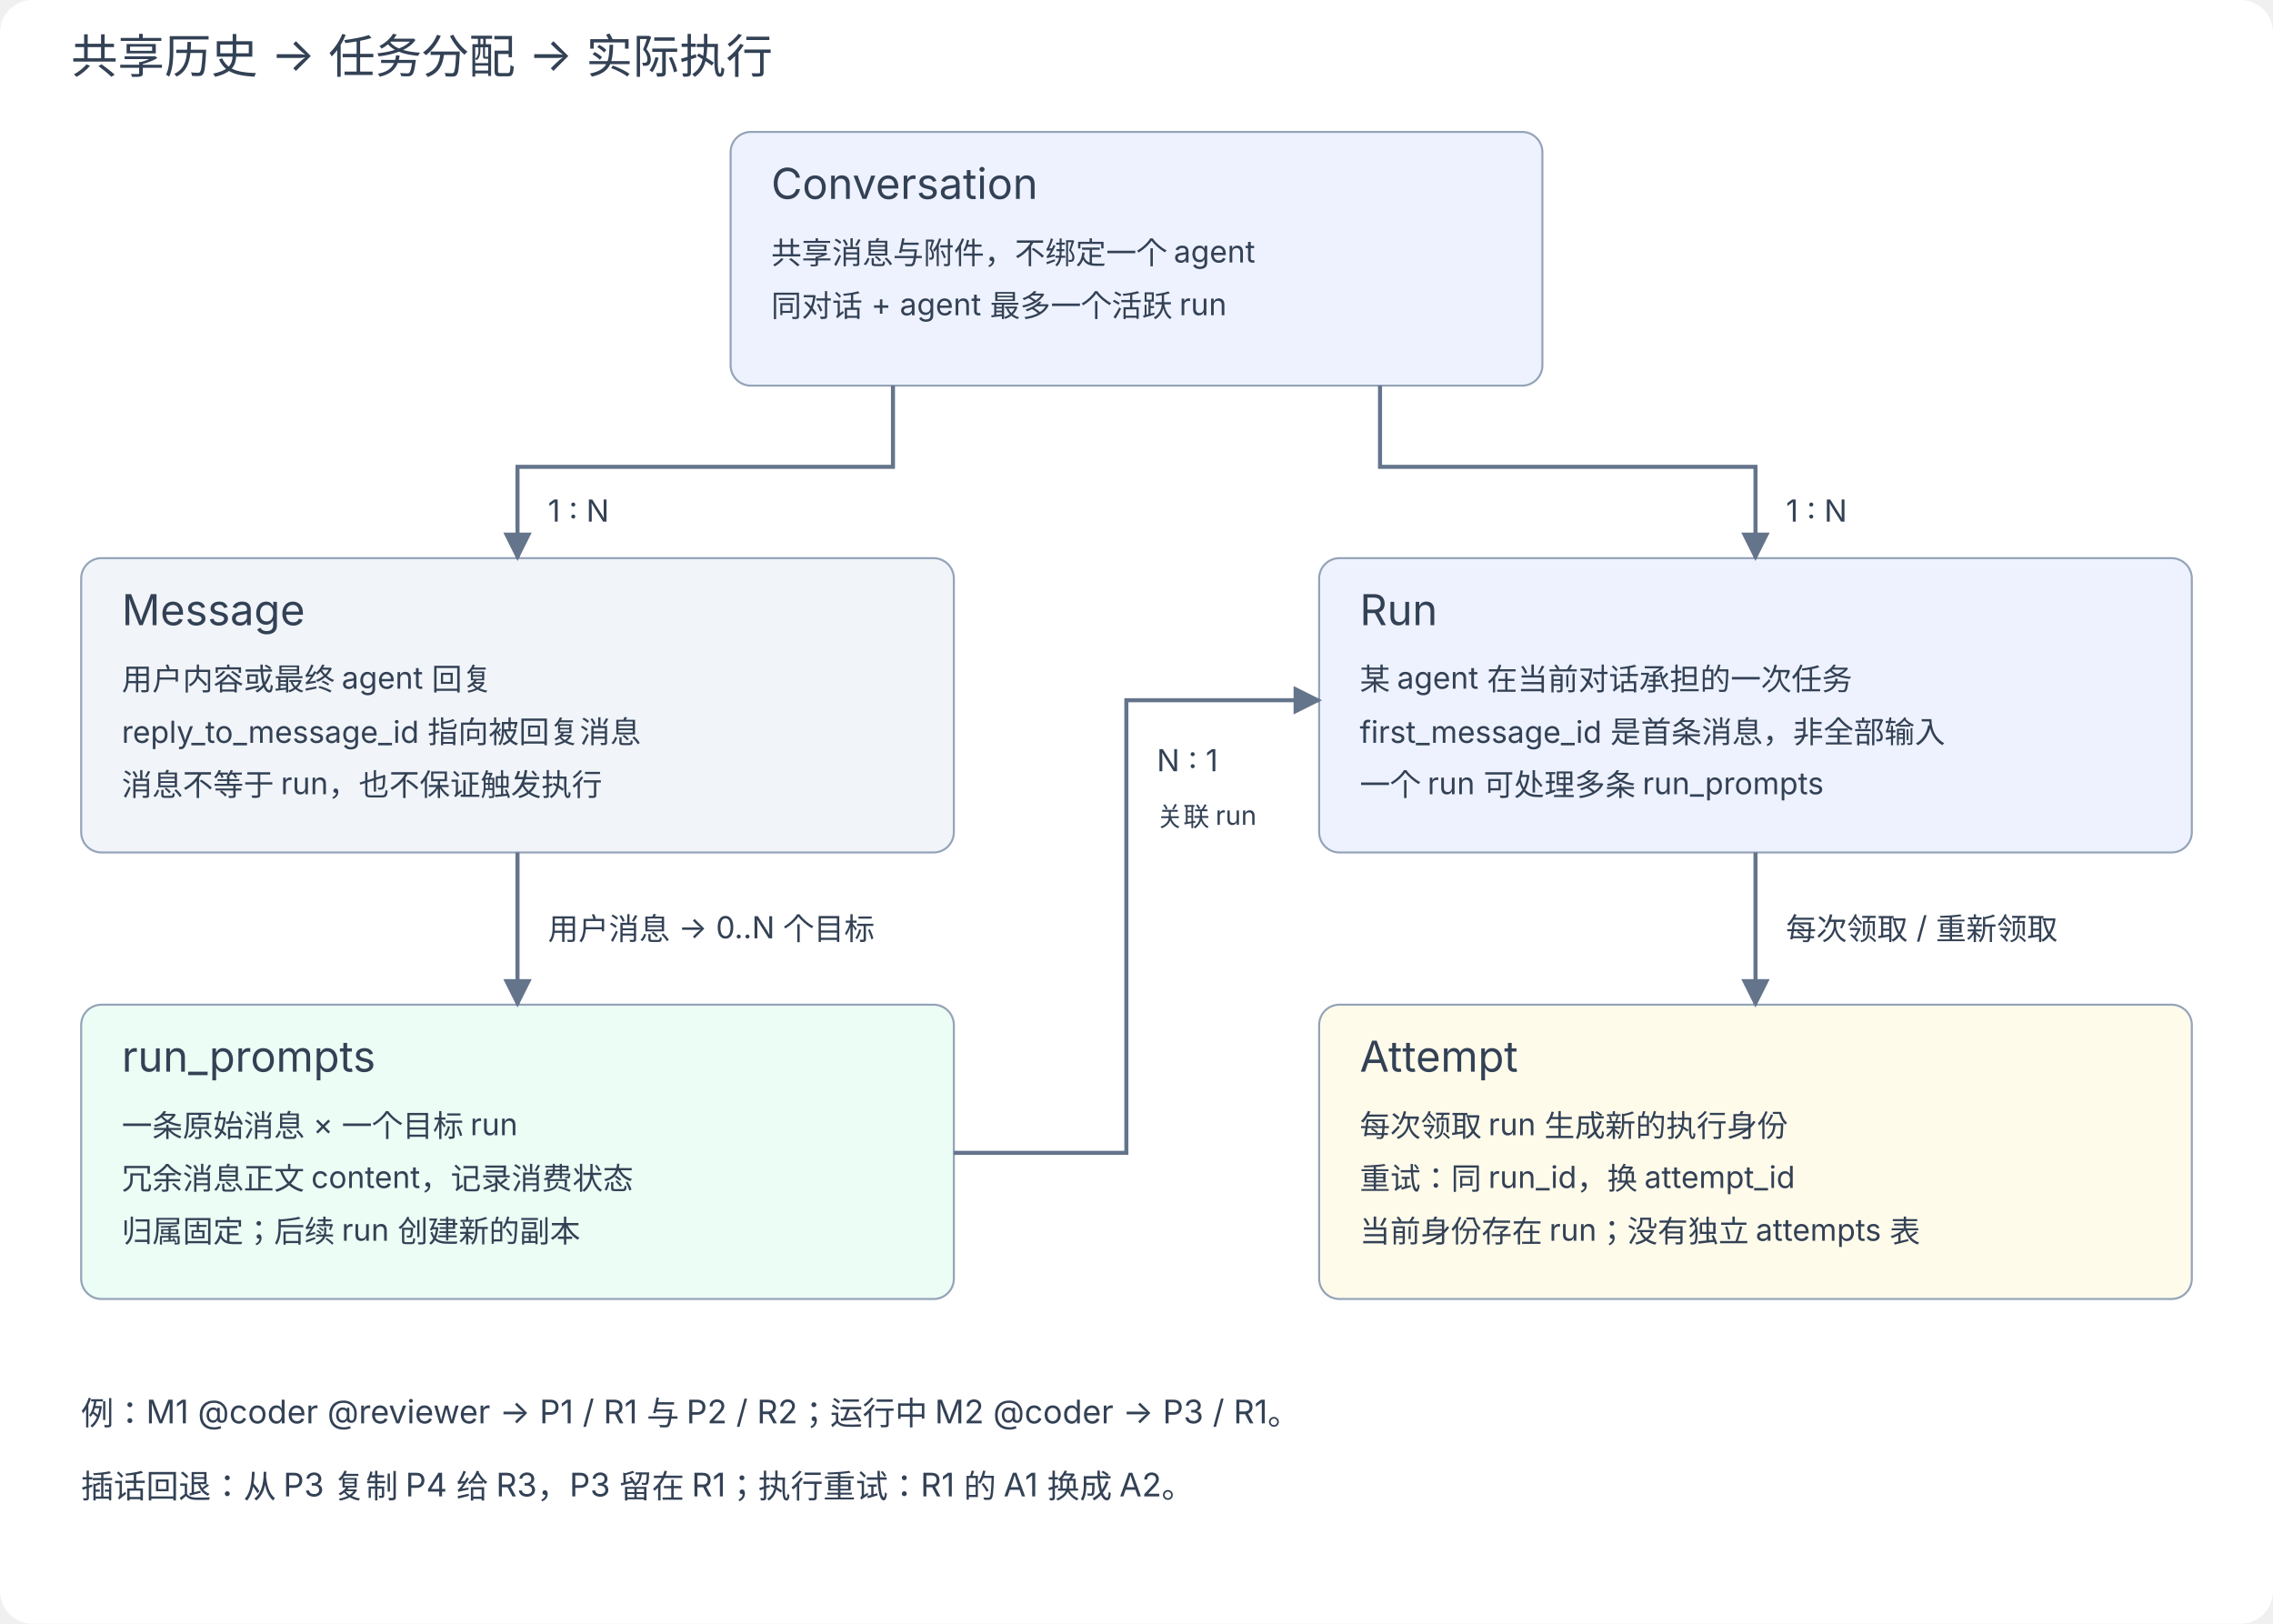
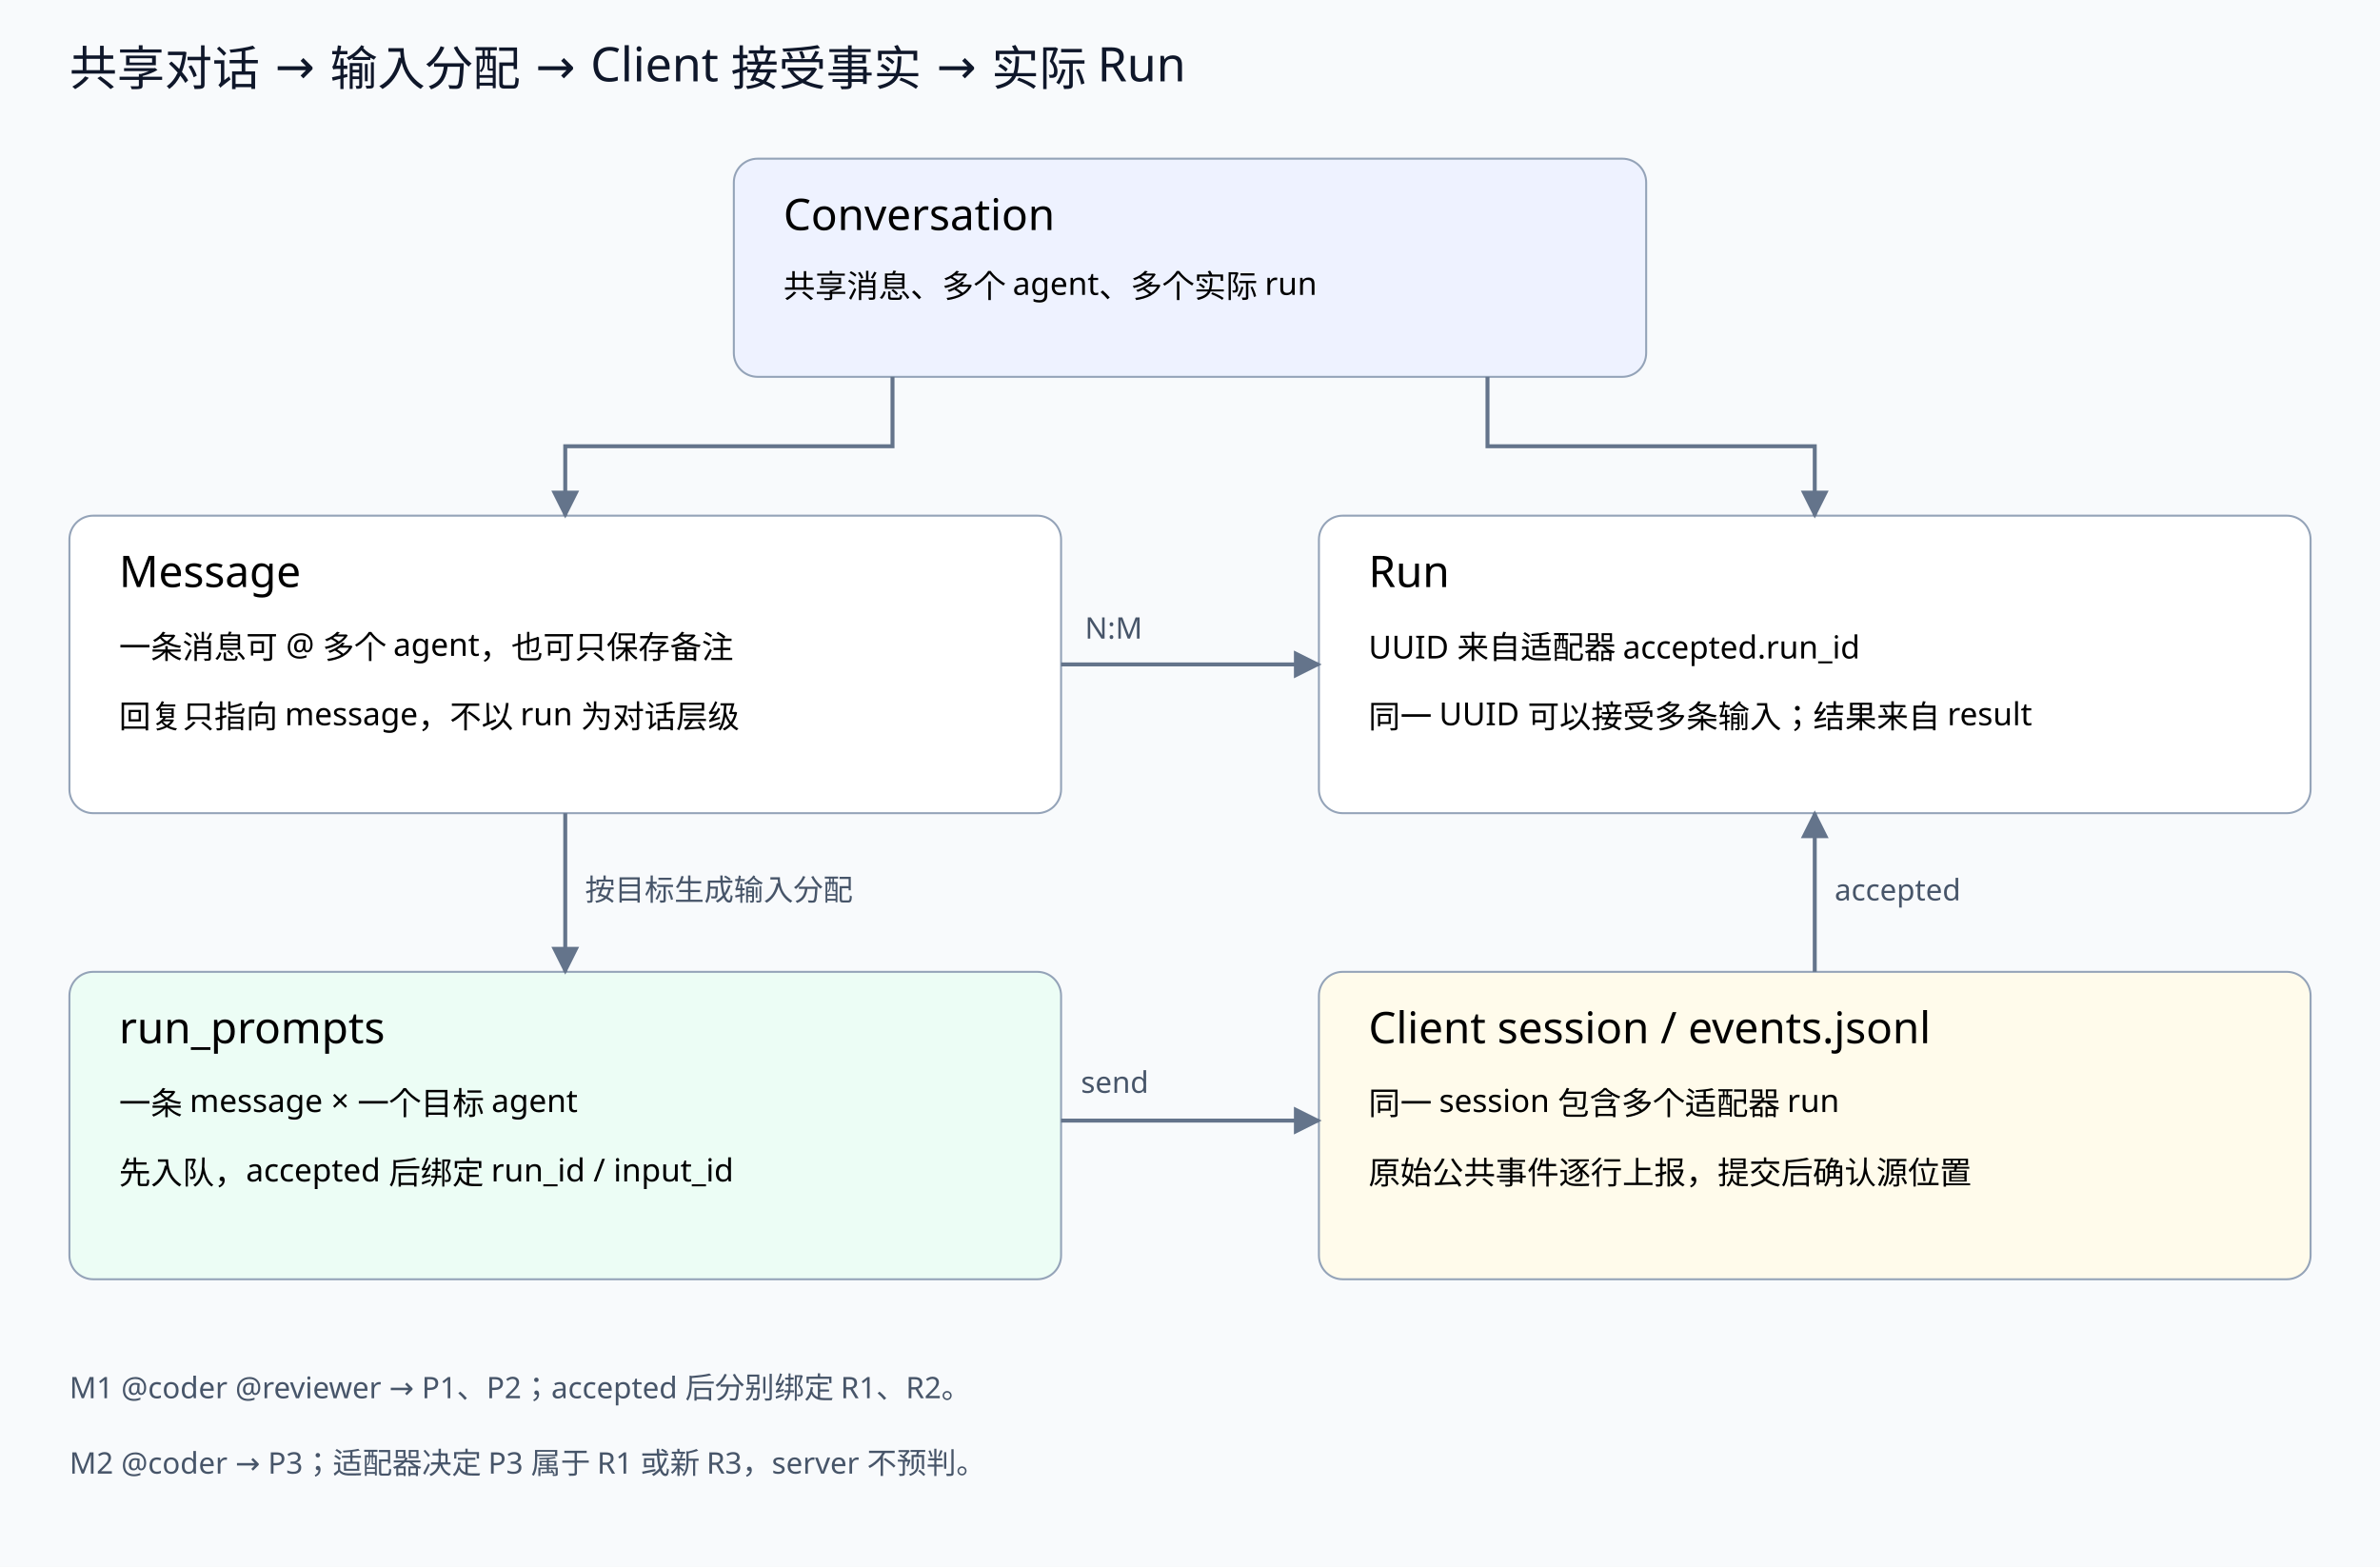
- <svg xmlns="http://www.w3.org/2000/svg" width="1120" height="800" viewBox="0 0 1120 800" font-family="-apple-system, Segoe UI, PingFang SC, Microsoft YaHei, sans-serif" role="img" aria-labelledby="title desc">
+ <svg xmlns="http://www.w3.org/2000/svg" width="1200" height="790" viewBox="0 0 1200 790" font-family="sans-serif" role="img" aria-labelledby="title desc">
  <defs>
-     <marker id="a" viewBox="0 0 10 10" refX="9" refY="5" markerWidth="7" markerHeight="7" orient="auto-start-reverse">
-       <path d="M0,0 L10,5 L0,10 z" fill="#64748b" />
+     <marker id="arrow" viewBox="0 0 10 10" refX="9" refY="5" markerWidth="7" markerHeight="7" orient="auto">
+       <path d="M0 0L10 5L0 10Z" fill="#64748b" />
    </marker>
  </defs>
-   <rect width="1120" height="800" rx="16" fill="white" />
-   <text x="35" y="36" font-size="23" fill="#334155">共享历史 → 任务分配 → 实际执行</text>
-   <rect x="360" y="65" width="400" height="125" rx="10" fill="#eef2ff" stroke="#94a3b8" />
-   <text x="380" y="98" font-size="21" fill="#334155">Conversation</text>
-   <text x="380" y="130" font-size="15" fill="#334155">共享消息与附件，不绑定一个 agent</text>
-   <text x="380" y="156" font-size="15" fill="#334155">同对话 + agent 最多一个活跃 run</text>
-   <rect x="40" y="275" width="430" height="145" rx="10" fill="#f1f5f9" stroke="#94a3b8" />
-   <text x="60" y="308" font-size="21" fill="#334155">Message</text>
-   <text x="60" y="340" font-size="15" fill="#334155">用户内容或最终 agent 回复</text>
-   <text x="60" y="366" font-size="15" fill="#334155">reply_to_message_id 指向被回复消息</text>
-   <text x="60" y="392" font-size="15" fill="#334155">消息不等于 run，也不保证触发执行</text>
-   <rect x="650" y="275" width="430" height="145" rx="10" fill="#eef2ff" stroke="#94a3b8" />
-   <text x="670" y="308" font-size="21" fill="#334155">Run</text>
-   <text x="670" y="340" font-size="15" fill="#334155">某 agent 在当前对话承担的一次任务</text>
-   <text x="670" y="366" font-size="15" fill="#334155">first_message_id 是首条消息，非全部输入</text>
-   <text x="670" y="392" font-size="15" fill="#334155">一个 run 可处理多条 run_prompts</text>
-   <rect x="40" y="495" width="430" height="145" rx="10" fill="#ecfdf5" stroke="#94a3b8" />
-   <text x="60" y="528" font-size="21" fill="#334155">run_prompts</text>
-   <text x="60" y="560" font-size="15" fill="#334155">一条原始消息 × 一个目标 run</text>
-   <text x="60" y="586" font-size="15" fill="#334155">冗余消息正文 content，记录消费状态</text>
-   <text x="60" y="612" font-size="15" fill="#334155">归属固定；后续 run 创建新的副本</text>
-   <rect x="650" y="495" width="430" height="145" rx="10" fill="#fffbeb" stroke="#94a3b8" />
-   <text x="670" y="528" font-size="21" fill="#334155">Attempt</text>
-   <text x="670" y="560" font-size="15" fill="#334155">每次领取 run 生成新的执行身份</text>
-   <text x="670" y="586" font-size="15" fill="#334155">重试：同 run_id，换 attempt_id</text>
-   <text x="670" y="612" font-size="15" fill="#334155">当前身份存在 run；没有独立 attempts 表</text>
-   <path d="M440 190 V230 H255 V275" fill="none" stroke="#64748b" stroke-width="2" marker-end="url(#a)" />
-   <text x="270" y="257" font-size="15" fill="#334155">1 : N</text>
-   <path d="M680 190 V230 H865 V275" fill="none" stroke="#64748b" stroke-width="2" marker-end="url(#a)" />
-   <text x="880" y="257" font-size="15" fill="#334155">1 : N</text>
-   <path d="M255 420 V495" fill="none" stroke="#64748b" stroke-width="2" marker-end="url(#a)" />
-   <text x="270" y="463" font-size="15" fill="#334155">用户消息 → 0..N 个目标</text>
-   <path d="M470 568 H555 V345 H650" fill="none" stroke="#64748b" stroke-width="2" marker-end="url(#a)" />
-   <text x="570" y="380" font-size="15" fill="#334155">N : 1</text>
-   <text x="570" y="407" font-size="13" fill="#334155">关联 run</text>
-   <path d="M865 420 V495" fill="none" stroke="#64748b" stroke-width="2" marker-end="url(#a)" />
-   <text x="880" y="463" font-size="15" fill="#334155">每次领取 / 重新领取</text>
-   <text x="40" y="702" font-size="16" fill="#334155">例：M1 @coder @reviewer → P1 / R1 与 P2 / R2；运行中 M2 @coder → P3 / R1。</text>
-   <text x="40" y="738" font-size="16" fill="#334155">插话回退：从 P3 复制 P4 给 R3，P3 留在 R1；执行重试：R1 的 A1 换成 A2。</text>
+   <rect width="1200" height="790" fill="#f8fafc" />
+   <text x="35" y="43" font-size="24" fill="#0f172a">共享对话 → 输入分配 → Client 接受事实 → 实际 Run</text>
+   <rect x="370" y="80" width="460" height="110" rx="12" fill="#eef2ff" stroke="#94a3b8" />
+   <text x="395" y="116" font-size="22">Conversation</text>
+   <text x="395" y="150" font-size="16">共享消息、多个 agent、多个实际 run</text>
+   <rect x="35" y="260" width="500" height="150" rx="12" fill="white" stroke="#94a3b8" />
+   <text x="60" y="296" font-size="22">Message</text>
+   <text x="60" y="332" font-size="16">一条消息可 @ 多个 agent，也可只保存备注</text>
+   <text x="60" y="367" font-size="16">回复只指向 message，不以 run 为对话层级</text>
+   <rect x="665" y="260" width="500" height="150" rx="12" fill="white" stroke="#94a3b8" />
+   <text x="690" y="296" font-size="22">Run</text>
+   <text x="690" y="332" font-size="16">UUID 来自适配器 accepted.run_id</text>
+   <text x="690" y="367" font-size="16">同一 UUID 可以接受多条输入；结果来自 result</text>
+   <rect x="35" y="490" width="500" height="155" rx="12" fill="#ecfdf5" stroke="#94a3b8" />
+   <text x="60" y="526" font-size="22">run_prompts</text>
+   <text x="60" y="562" font-size="16">一条 message × 一个目标 agent</text>
+   <text x="60" y="597" font-size="16">先入队，accepted 后绑定 run_id / input_id</text>
+   <rect x="665" y="490" width="500" height="155" rx="12" fill="#fffbeb" stroke="#94a3b8" />
+   <text x="690" y="526" font-size="22">Client session / events.jsonl</text>
+   <text x="690" y="562" font-size="16">同一 session 包含多个适配器 run</text>
+   <text x="690" y="597" font-size="16">原始公共事件逐行上报，提交后确认源位置</text>
+   <g fill="none" stroke="#64748b" stroke-width="2" marker-end="url(#arrow)">
+     <path d="M450 190V225H285V260" />
+     <path d="M750 190V225H915V260" />
+     <path d="M285 410V490" />
+     <path d="M535 565H665" />
+     <path d="M915 490V410" />
+     <path d="M535 335H665" />
+   </g>
+   <g font-size="15" fill="#475569">
+     <text x="295" y="454">按目标生成输入分配</text>
+     <text x="545" y="551">send</text>
+     <text x="925" y="454">accepted</text>
+     <text x="547" y="322">N:M</text>
+     <text x="35" y="705">M1 @coder @reviewer → P1、P2；accepted 后分别绑定 R1、R2。</text>
+     <text x="35" y="743">M2 @coder → P3；适配器决定 P3 属于 R1 或新 R3，server 不预判。</text>
+   </g>
</svg>
